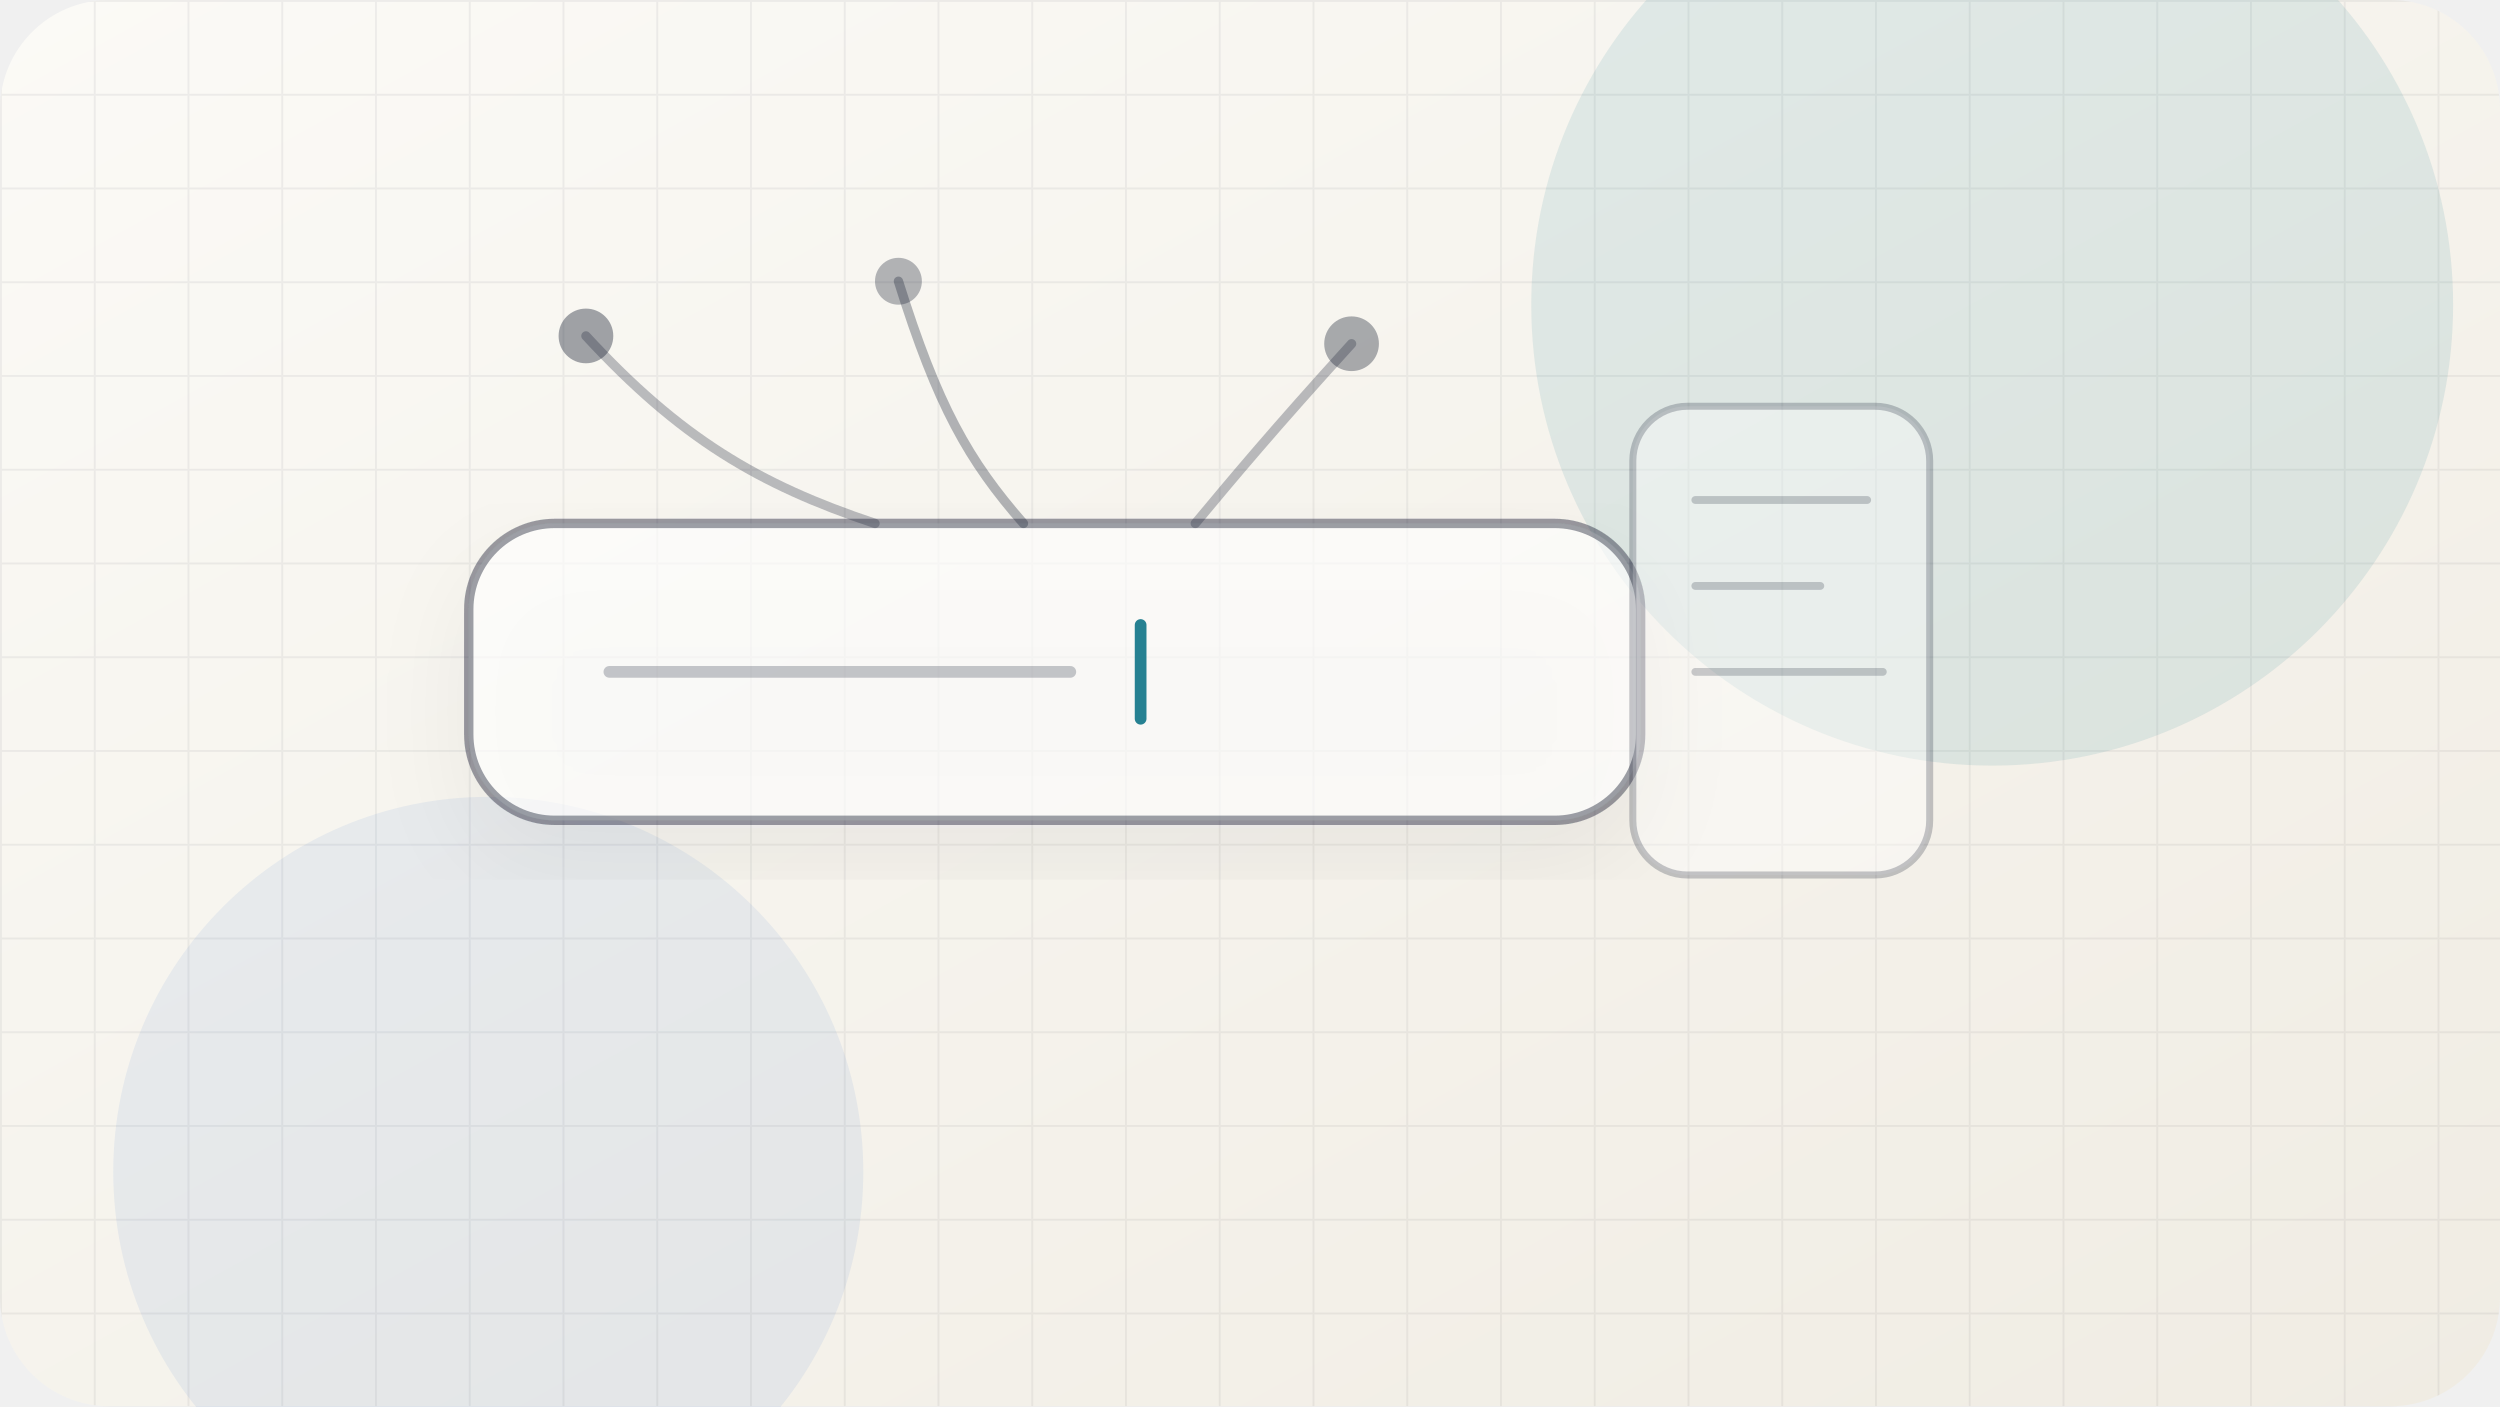
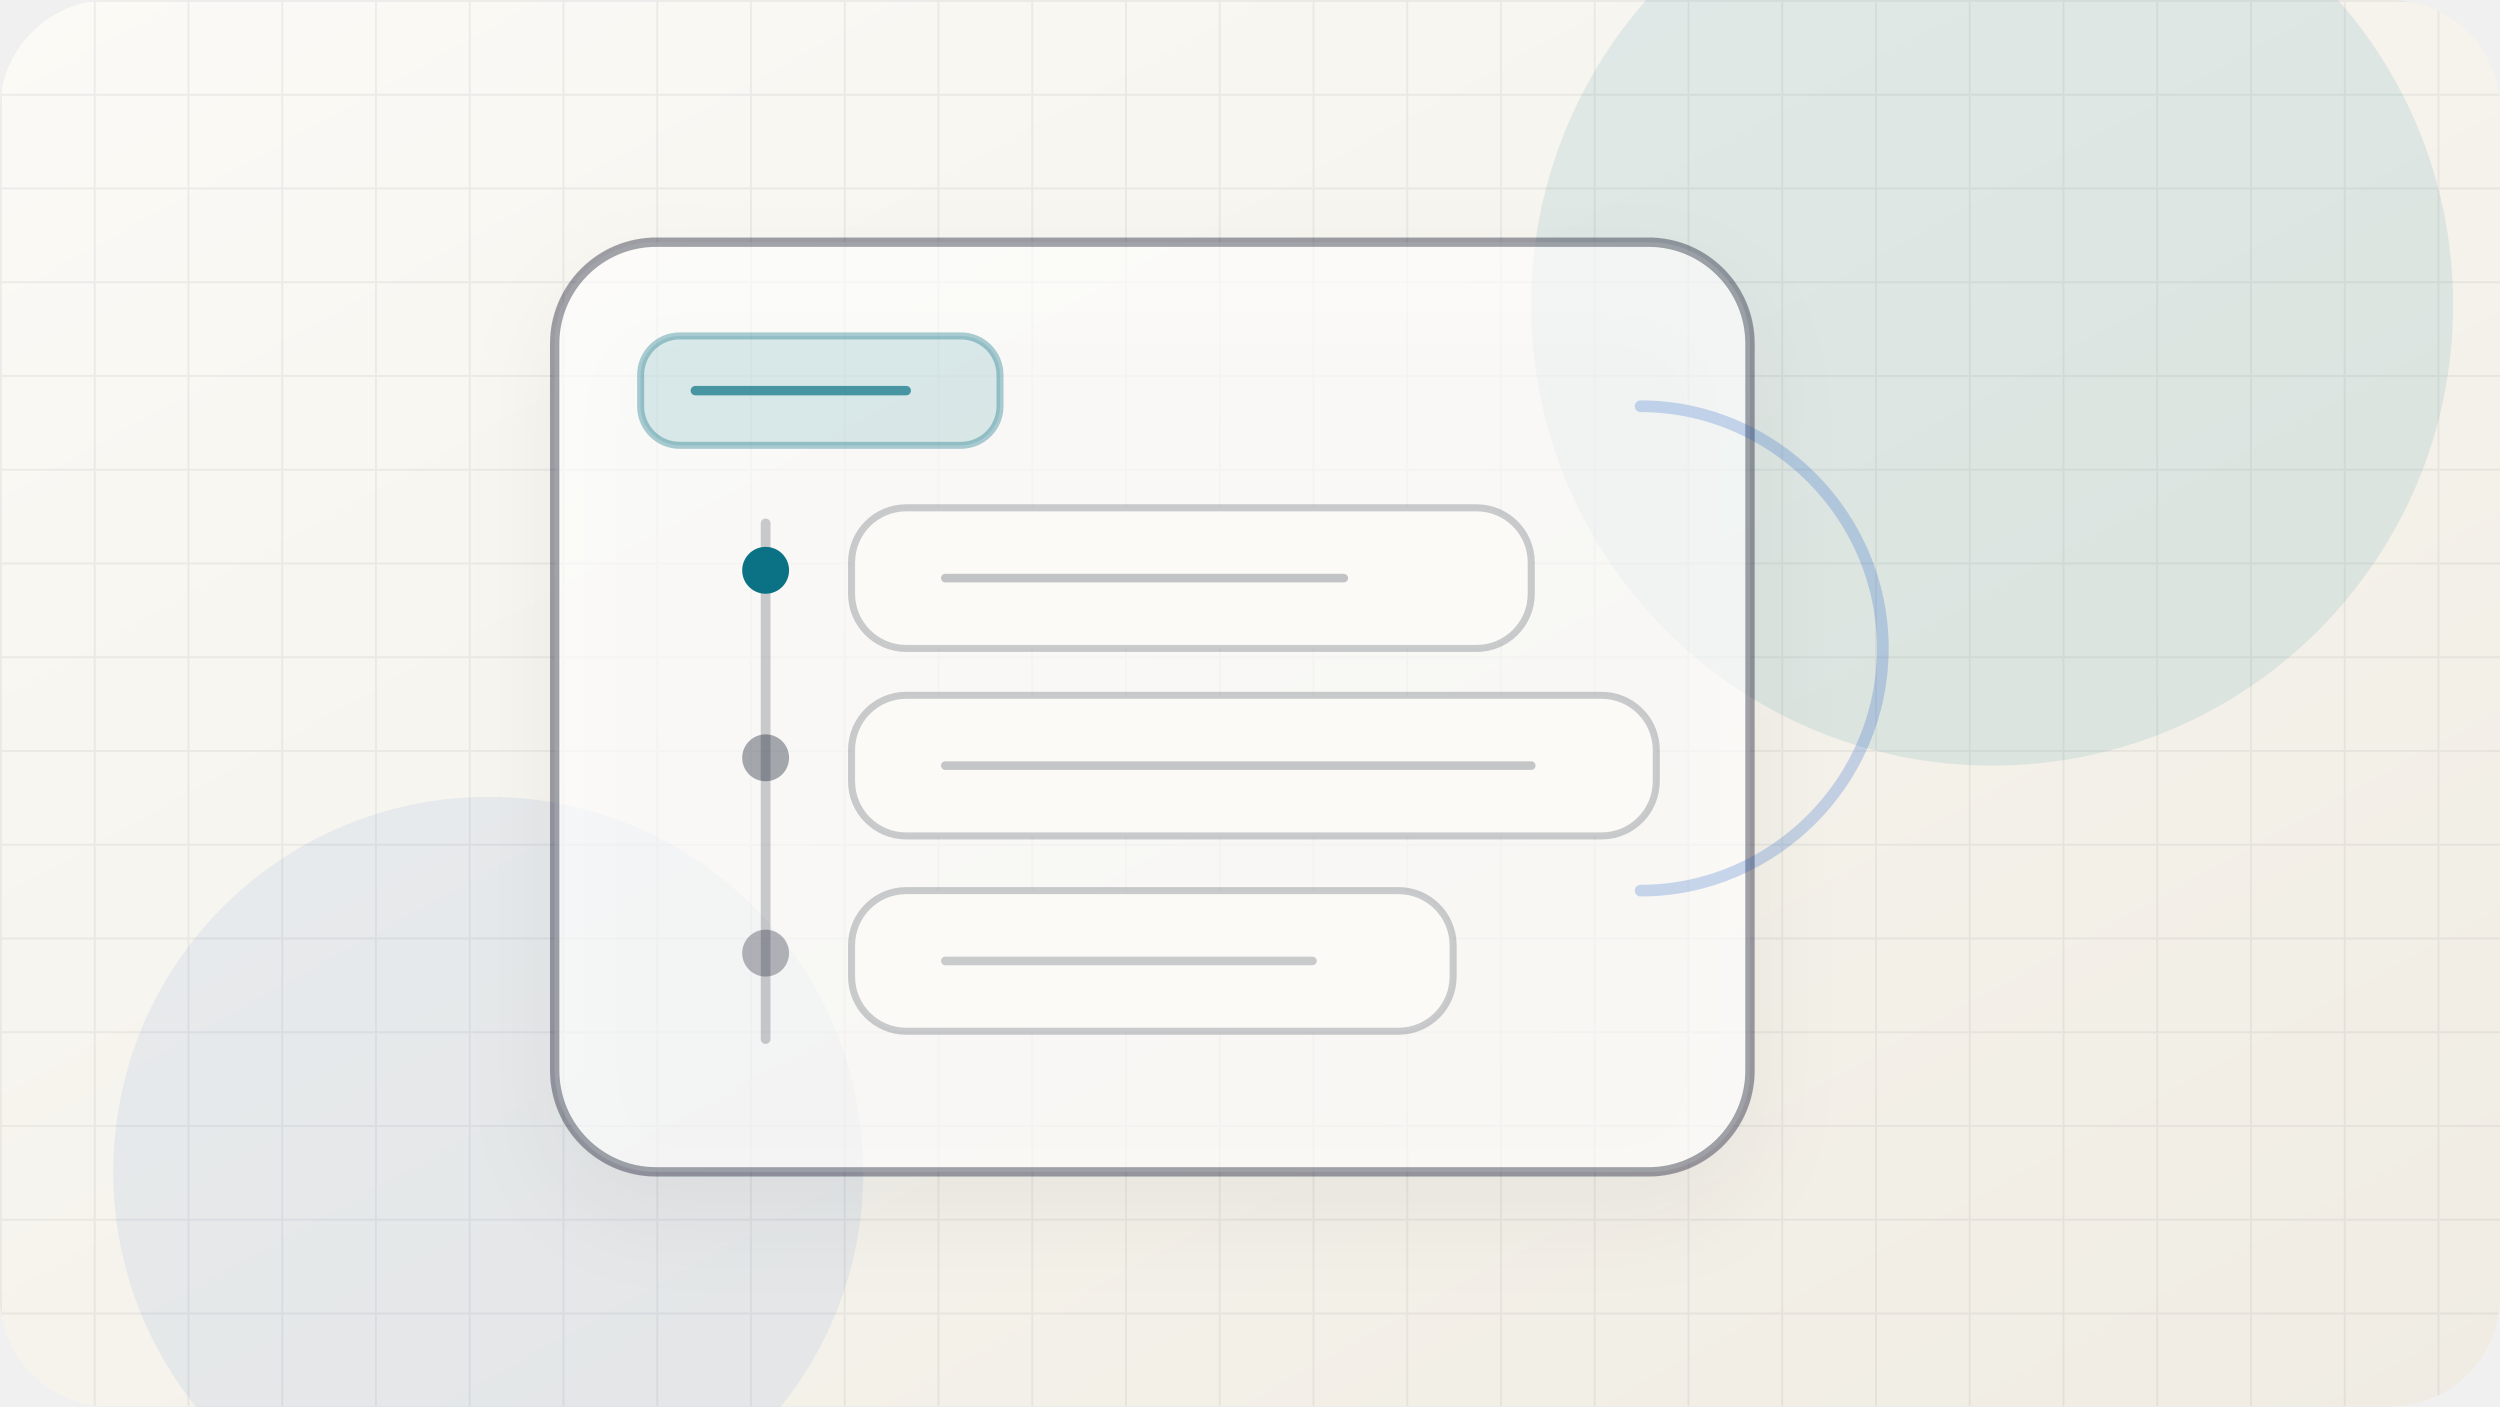
- <svg xmlns="http://www.w3.org/2000/svg" viewBox="0 0 640 360" role="img" aria-label="Quick capture command note">
+ <svg xmlns="http://www.w3.org/2000/svg" viewBox="0 0 640 360" role="img" aria-label="Thino journal microblog timeline">
  <defs>
    <linearGradient id="bg" x1="0" y1="0" x2="1" y2="1">
      <stop offset="0" stop-color="#fbfaf6" />
      <stop offset="1" stop-color="#f0ece3" />
    </linearGradient>
    <pattern id="grid" width="24" height="24" patternUnits="userSpaceOnUse">
      <path d="M24 0H0V24" fill="none" stroke="#182033" stroke-opacity="0.055" stroke-width="1" />
    </pattern>
    <filter id="softShadow" x="-20%" y="-20%" width="140%" height="140%">
      <feDropShadow dx="0" dy="10" stdDeviation="12" flood-color="#182033" flood-opacity="0.08" />
    </filter>
  </defs>
  <rect width="640" height="360" rx="28" fill="url(#bg)" />
  <rect width="640" height="360" rx="28" fill="url(#grid)" />
  <circle cx="510" cy="78" r="118" fill="#0b7285" opacity="0.105" />
  <circle cx="125" cy="300" r="96" fill="#1659c5" opacity="0.075" />
  <g stroke-linecap="round" stroke-linejoin="round">
-     <rect x="120" y="134" width="300" height="76" rx="22" fill="#fff" fill-opacity=".64" stroke="#182033" stroke-opacity=".42" stroke-width="2.4" filter="url(#softShadow)" />
-     <path d="M156 172h118" stroke="#182033" stroke-opacity=".24" stroke-width="3" />
-     <path d="M292 160v24" stroke="#0b7285" stroke-opacity=".88" stroke-width="3" />
-     <circle cx="150" cy="86" r="7" fill="#182033" opacity="0.4" />
-     <circle cx="230" cy="72" r="6" fill="#182033" opacity="0.32" />
-     <circle cx="346" cy="88" r="7" fill="#182033" opacity="0.36" />
-     <path d="M150 86C174 112 194 124 224 134" stroke="#182033" stroke-opacity=".28" stroke-width="2.4" fill="none" />
-     <path d="M230 72C240 104 248 118 262 134" stroke="#182033" stroke-opacity=".32" stroke-width="2.4" fill="none" />
-     <path d="M346 88C326 110 316 122 306 134" stroke="#182033" stroke-opacity=".28" stroke-width="2.4" fill="none" />
-     <rect x="418" y="104" width="76" height="120" rx="14" fill="#fff" fill-opacity=".36" stroke="#182033" stroke-opacity=".24" stroke-width="1.8" />
-     <path d="M434 128h44M434 150h32M434 172h48" stroke="#182033" stroke-opacity=".22" stroke-width="2" />
+     <rect x="142" y="62" width="306" height="238" rx="26" fill="#fff" fill-opacity=".62" stroke="#182033" stroke-opacity=".40" stroke-width="2.4" filter="url(#softShadow)" />
+     <rect x="164" y="86" width="92" height="28" rx="10" fill="#0b7285" fill-opacity=".14" stroke="#0b7285" stroke-opacity=".34" stroke-width="1.8" />
+     <path d="M178 100h54" stroke="#0b7285" stroke-opacity=".70" stroke-width="2.4" />
+     <path d="M196 134V266" fill="none" stroke="#182033" stroke-opacity=".22" stroke-width="2.5" />
+     <circle cx="196" cy="146" r="6" fill="#0b7285" opacity="1" />
+     <circle cx="196" cy="194" r="6" fill="#182033" opacity=".38" />
+     <circle cx="196" cy="244" r="6" fill="#182033" opacity=".32" />
+     <rect x="218" y="130" width="174" height="36" rx="14" fill="#fbfaf6" stroke="#182033" stroke-opacity=".22" stroke-width="1.8" />
+     <rect x="218" y="178" width="206" height="36" rx="14" fill="#fbfaf6" stroke="#182033" stroke-opacity=".22" stroke-width="1.8" />
+     <rect x="218" y="228" width="154" height="36" rx="14" fill="#fbfaf6" stroke="#182033" stroke-opacity=".22" stroke-width="1.8" />
+     <path d="M242 148H344" fill="none" stroke="#182033" stroke-opacity=".25" stroke-width="2.2" />
+     <path d="M242 196H392" fill="none" stroke="#182033" stroke-opacity=".24" stroke-width="2.2" />
+     <path d="M242 246H336" fill="none" stroke="#182033" stroke-opacity=".22" stroke-width="2.2" />
+     <path d="M420 104c34 0 62 28 62 62s-28 62-62 62" fill="none" stroke="#1659c5" stroke-opacity=".22" stroke-width="3" />
  </g>
</svg>
